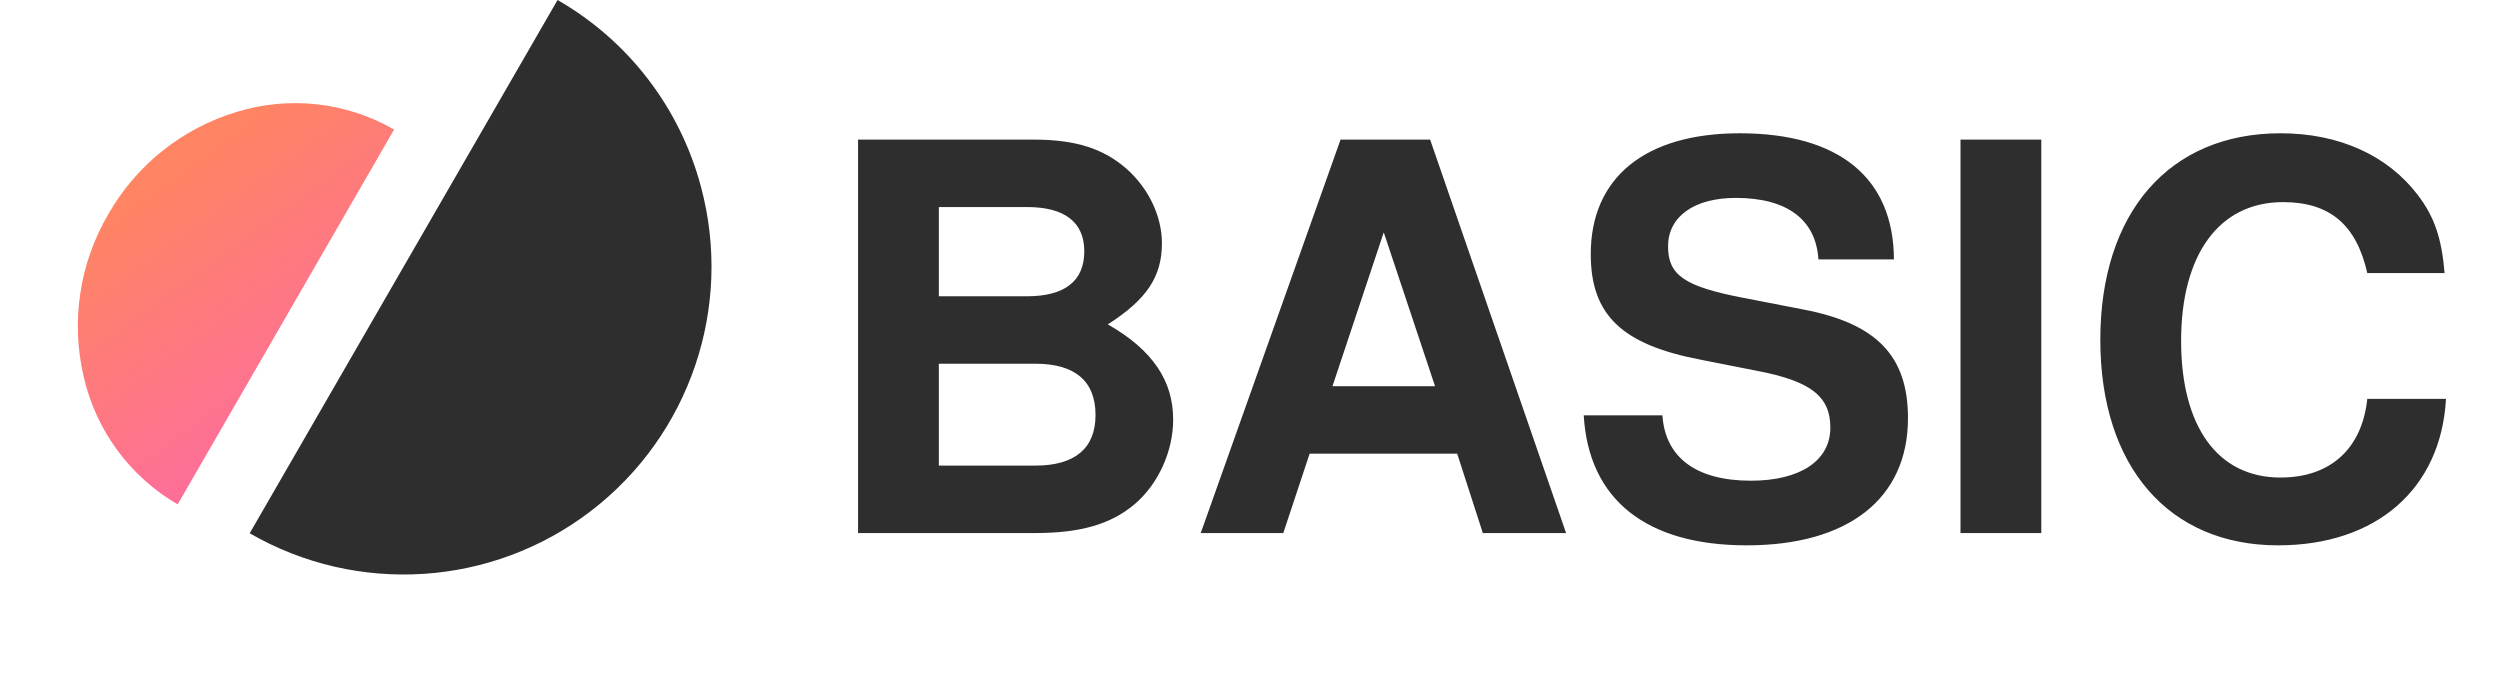
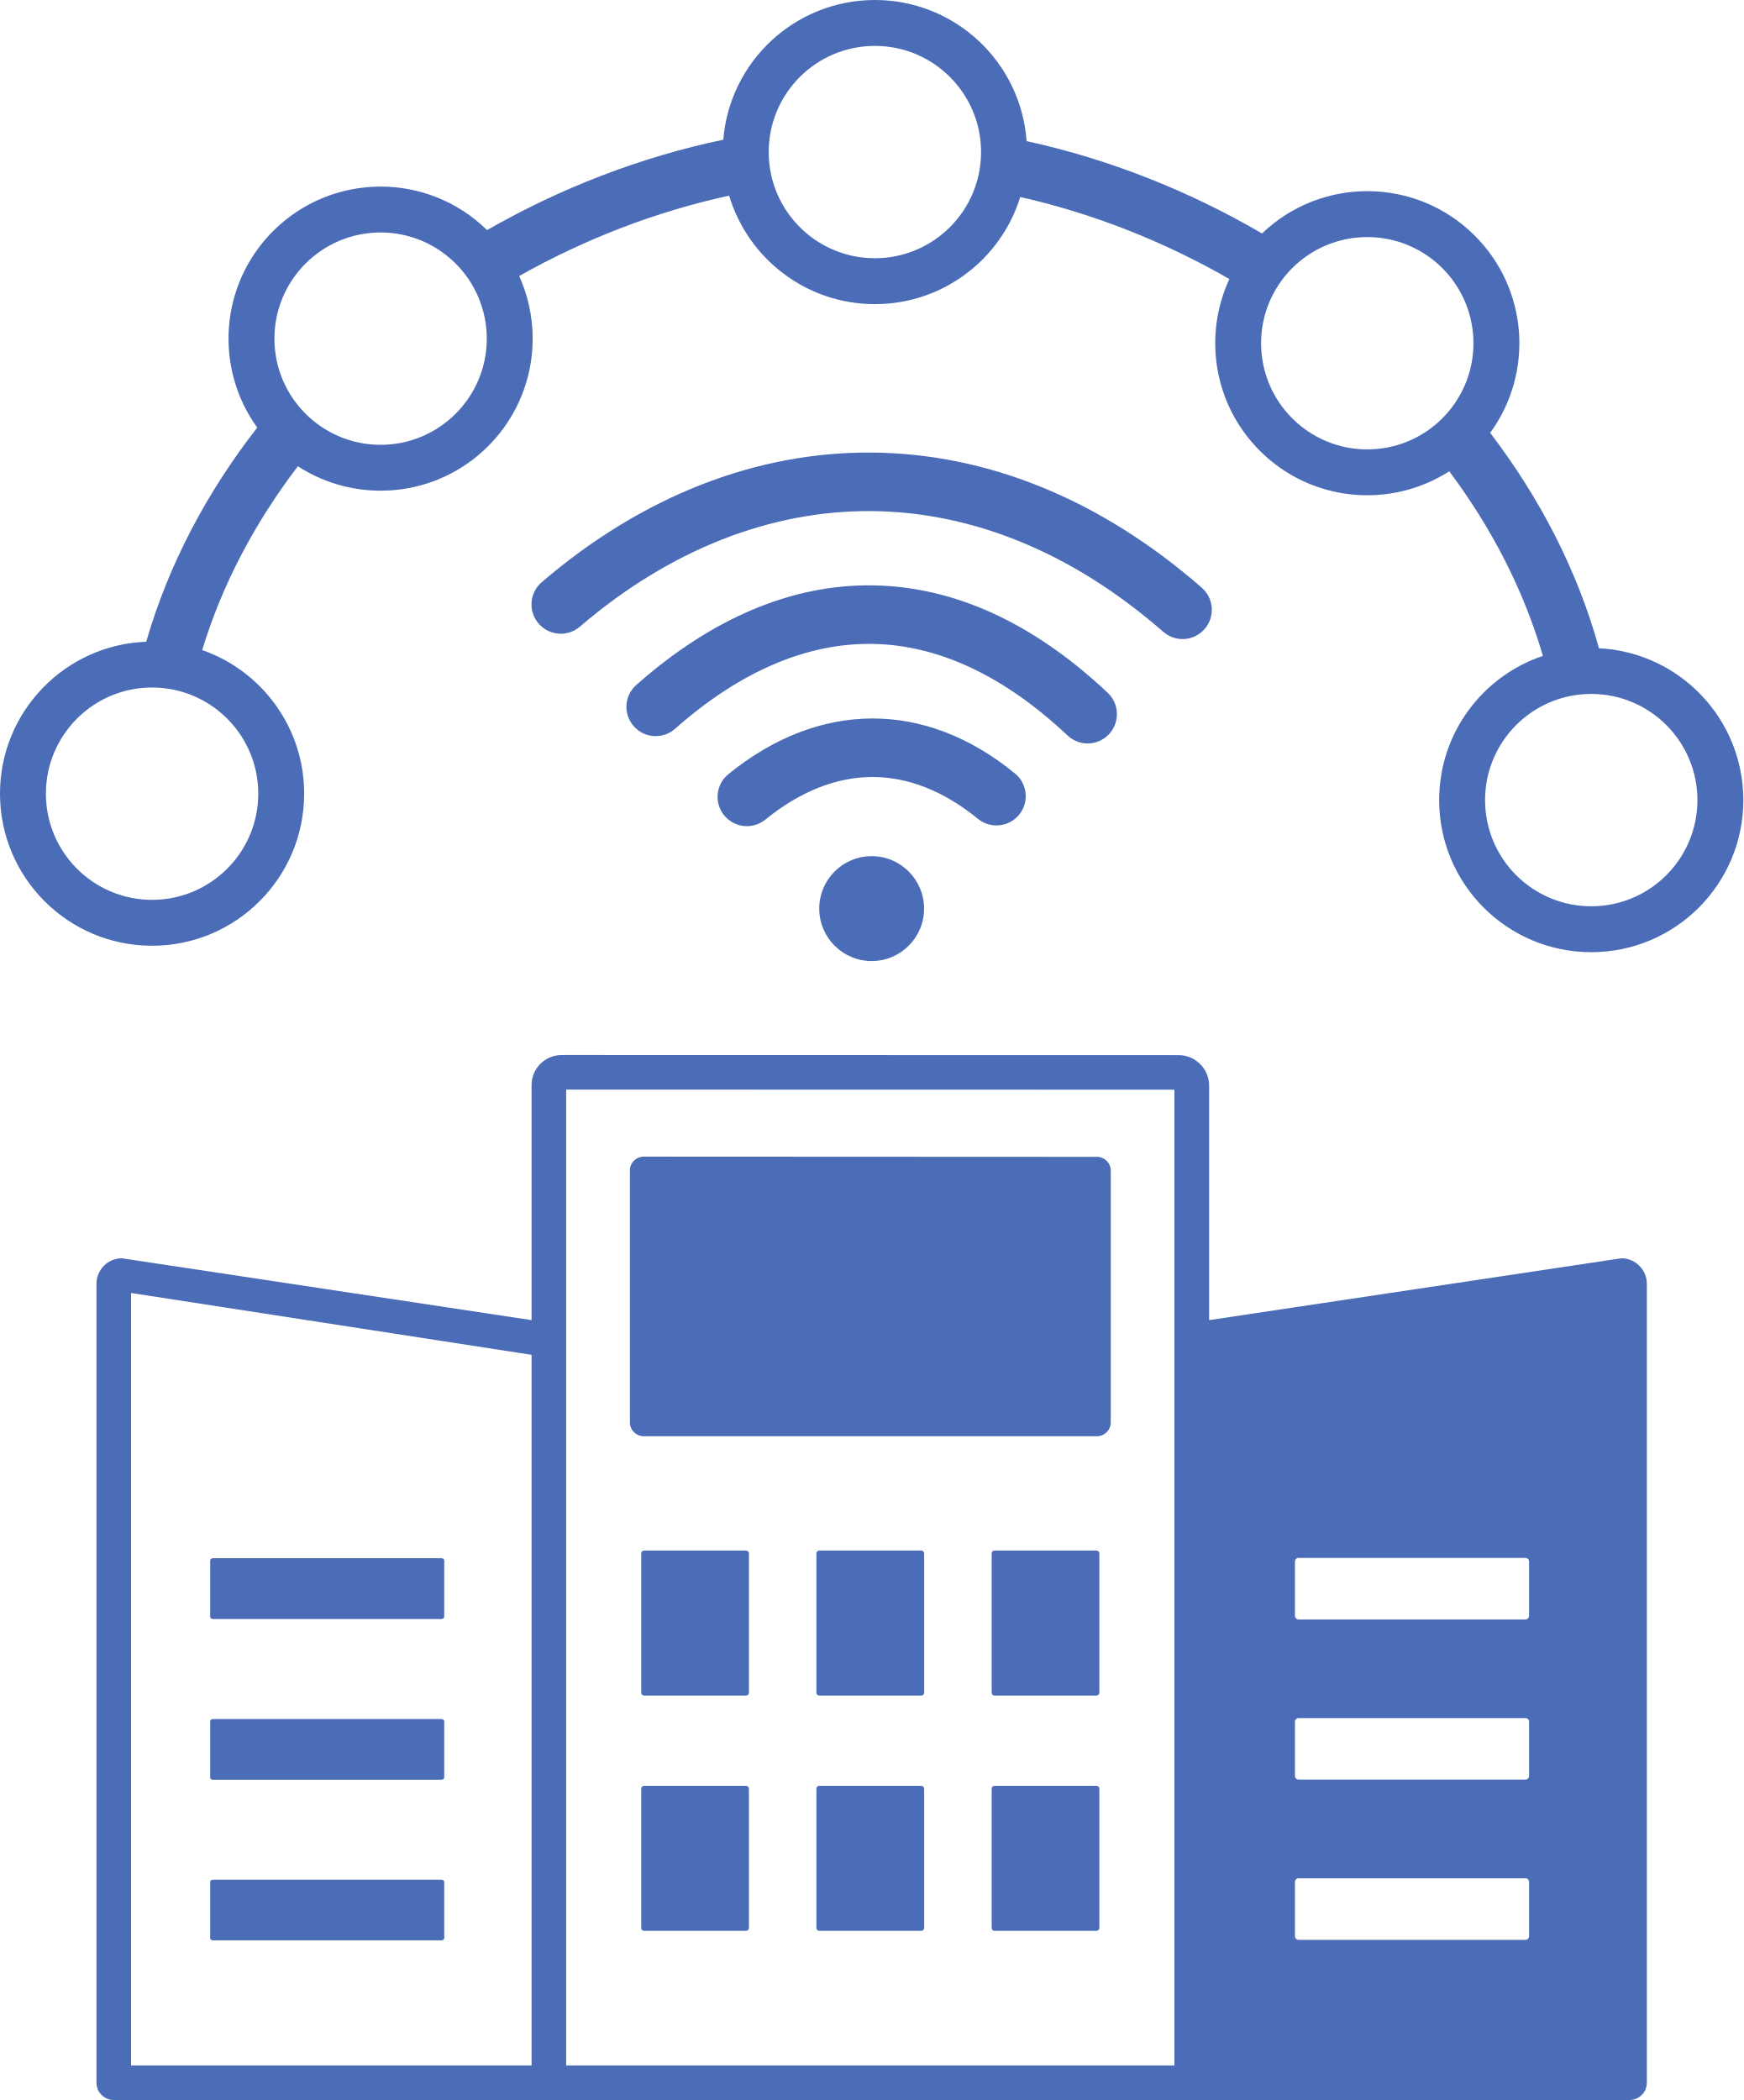
- <svg xmlns="http://www.w3.org/2000/svg" width="111.196" height="30.566" viewBox="0 0 111.196 30.566">
-   <defs>
-     <linearGradient id="linear-gradient" x1="0.5" x2="1.275" y2="0.725" gradientUnits="objectBoundingBox">
-       <stop offset="0" stop-color="#fe8464" />
-       <stop offset="1" stop-color="#fe6e9a" />
-     </linearGradient>
-   </defs>
-   <g id="Group_2" data-name="Group 2" transform="translate(-372.804 -44.291)">
-     <text id="BASIC" transform="translate(409 68)" fill="#2e2e2e" font-size="24" font-family="Helvetica-Bold, Helvetica" font-weight="700">
-       <tspan x="0" y="0">BASIC</tspan>
-     </text>
-     <path id="Subtraction_1" data-name="Subtraction 1" d="M9.126,19.253h0a8.835,8.835,0,0,1-6.453-2.82A9.835,9.835,0,0,1,0,9.626,9.835,9.835,0,0,1,2.673,2.82,8.835,8.835,0,0,1,9.126,0V19.252Z" transform="translate(382.43 45.489) rotate(30)" fill="url(#linear-gradient)" />
-     <path id="Subtraction_2" data-name="Subtraction 2" d="M13.694,0h0A13.694,13.694,0,0,0,4.011,23.377a13.6,13.6,0,0,0,9.683,4.011V0Z" transform="translate(395.769 74.857) rotate(-150)" fill="#2e2e2e" />
-   </g>
+ <svg xmlns="http://www.w3.org/2000/svg" shape-rendering="geometricPrecision" text-rendering="geometricPrecision" image-rendering="optimizeQuality" fill-rule="evenodd" clip-rule="evenodd" viewBox="0 0 425 512">
+   <path fill="#4b6cb7" d="M118.74 56.1c17.92-10.27 37.48-17.83 57.59-22.04C177.87 14.99 193.83 0 213.29 0c19.58 0 35.6 15.17 36.98 34.4 20.08 4.39 39.57 12.11 57.4 22.52 14.52-13.93 37.58-13.75 51.87.54 13.11 13.1 14.35 33.57 3.74 48.07 12.09 15.84 21.28 33.55 26.53 52.52 19.6.98 35.19 17.18 35.19 37.03 0 20.47-16.6 37.07-37.07 37.07-20.48 0-37.08-16.6-37.08-37.07 0-16.36 10.59-30.24 25.29-35.16-4.7-16.15-12.58-31.31-22.83-45.01-14.35 9.2-33.65 7.53-46.19-5.02-11.33-11.32-13.79-28.14-7.41-41.86-15.9-9.14-33.19-15.98-50.99-20-4.67 15.13-18.77 26.12-35.43 26.12-16.78 0-30.96-11.16-35.53-26.45-17.84 3.87-35.2 10.58-51.19 19.6 6.17 13.65 3.65 30.26-7.57 41.48-12.6 12.6-32.01 14.23-46.38 4.9-10.4 13.62-18.44 28.71-23.33 44.81 14.47 5.05 24.86 18.81 24.86 35.01 0 20.48-16.6 37.08-37.08 37.08C16.6 230.58 0 213.98 0 193.5c0-20 15.83-36.29 35.65-37.04 5.45-18.89 14.82-36.5 27.06-52.21-10.48-14.49-9.19-34.85 3.86-47.9 14.39-14.39 37.67-14.48 52.17-.25zm197.84 323.73h55.3c.49 0 .89.4.89.89v13.22c0 .49-.4.9-.89.9h-55.3c-.49 0-.89-.4-.89-.9v-13.22c0-.49.4-.89.89-.89zM141.36 152.79c-3 2.57-7.51 2.22-10.07-.78-2.57-3-2.22-7.51.78-10.07 24.55-21.04 52.37-31.84 80.58-31.6 27.5.24 55.18 10.98 80.34 32.96 2.96 2.59 3.26 7.11.67 10.07a7.129 7.129 0 0 1-10.07.67c-22.47-19.63-46.94-29.22-71.05-29.43-24.71-.21-49.29 9.43-71.18 28.18zm71.14 55.95c7.06 0 12.78 5.73 12.78 12.79 0 7.05-5.72 12.78-12.78 12.78s-12.78-5.73-12.78-12.78c0-7.06 5.72-12.79 12.78-12.79zm-25.92-8.91a7.132 7.132 0 0 1-10.04-1.04c-2.49-3.05-2.03-7.55 1.03-10.04 10.96-8.91 22.9-13.54 35.05-13.58 11.86-.03 23.71 4.33 34.81 13.4a7.142 7.142 0 0 1 1.04 10.04 7.154 7.154 0 0 1-10.05 1.04c-8.46-6.91-17.23-10.23-25.8-10.21-8.78.02-17.65 3.57-26.04 10.39zm-22-22.15a7.126 7.126 0 0 1-10.07-.61 7.126 7.126 0 0 1 .61-10.07c18.41-16.28 37.97-24.61 57.85-24.28 19.37.33 38.67 8.85 57.08 26.19 2.87 2.7 3 7.23.3 10.1-2.7 2.87-7.22 3.01-10.1.31-15.7-14.8-31.75-22.06-47.5-22.33-16.2-.27-32.5 6.83-48.17 20.69zm152 280.26h55.3c.49 0 .89.41.89.89v13.22c0 .49-.4.9-.89.9h-55.3c-.49 0-.89-.4-.89-.9v-13.22c0-.49.4-.89.89-.89zm0-39.06h55.3a.9.9 0 0 1 .89.9V433c0 .49-.4.89-.89.89h-55.3c-.49 0-.89-.4-.89-.89v-13.22c0-.49.4-.9.89-.9zm-30.27 84.69V265.68l-148.29-.03v237.92h148.29zm-156.72 0V330.32l-97.64-15.08v188.33h97.64zM27.73 512c-2.34 0-4.21-1.9-4.21-4.22V312.99c0-3.43 2.78-6.21 6.2-6.21l99.87 15.08v-57.24c0-4.12 3.22-7.4 7.41-7.4l150.33.03c4.07 0 7.44 3.34 7.44 7.41v57.2l100.51-15.08c3.4 0 6.2 2.81 6.2 6.21v194.79c0 2.34-1.9 4.22-4.21 4.22H27.73zm24.21-53.71h55.66c.38 0 .7.24.7.5v13.76c0 .26-.32.53-.7.53H51.94c-.38 0-.7-.24-.7-.53v-13.76c0-.26.32-.5.7-.5zM156.93 282l110.49.05c1.85 0 3.37 1.52 3.37 3.36v61.39c0 1.85-1.52 3.37-3.37 3.37H156.93c-1.84 0-3.37-1.52-3.37-3.37v-61.44c-.02-1.86 1.52-3.36 3.37-3.36zM51.94 419.12h55.66c.38 0 .7.23.7.53v13.75c0 .27-.32.53-.7.53H51.94c-.38 0-.7-.23-.7-.53v-13.75c0-.33.32-.53.7-.53zm0-39.21h55.66c.38 0 .7.24.7.53v13.76c0 .27-.32.53-.7.53H51.94c-.38 0-.7-.23-.7-.53v-13.76c0-.29.32-.53.7-.53zm190.51 55.49h24.86c.38 0 .7.32.7.7v33.96c0 .38-.32.7-.7.7h-24.86c-.38 0-.7-.32-.7-.7V436.1c0-.38.32-.7.7-.7zm-42.72 0h24.86c.38 0 .71.32.71.7v33.96c0 .38-.33.7-.71.7h-24.86c-.38 0-.7-.32-.7-.7V436.1c0-.38.32-.7.7-.7zm-42.71 0h24.86c.38 0 .7.32.7.7v33.96c0 .38-.32.7-.7.7h-24.86c-.38 0-.7-.32-.7-.7V436.1c0-.38.32-.7.7-.7zm85.43-57.36h24.86c.38 0 .7.32.7.7v33.97c0 .38-.32.7-.7.7h-24.86a.71.71 0 0 1-.7-.71v-33.96c0-.38.32-.7.7-.7zm-42.72 0h24.86c.38 0 .71.32.71.7v33.97c0 .38-.33.7-.71.7h-24.86a.71.71 0 0 1-.7-.71v-33.96c0-.38.32-.7.7-.7zm-42.71 0h24.86c.38 0 .7.32.7.7v33.97c0 .38-.32.7-.7.7h-24.86a.71.71 0 0 1-.7-.71v-33.96c0-.38.32-.7.7-.7zm230.91-208.85c14.29 0 25.88 11.59 25.88 25.88 0 14.3-11.59 25.89-25.88 25.89-14.3 0-25.89-11.59-25.89-25.89 0-14.29 11.59-25.88 25.89-25.88zm-174.64-158c14.29 0 25.88 11.59 25.88 25.88 0 14.3-11.59 25.89-25.88 25.89-14.3 0-25.89-11.59-25.89-25.89 0-14.29 11.59-25.88 25.89-25.88zM92.79 56.68c14.29 0 25.88 11.59 25.88 25.89 0 14.29-11.59 25.88-25.88 25.88-14.3 0-25.89-11.59-25.89-25.88 0-14.3 11.59-25.89 25.89-25.89zM37.07 167.62c14.3 0 25.89 11.59 25.89 25.88 0 14.3-11.59 25.89-25.89 25.89-14.29 0-25.88-11.59-25.88-25.89 0-14.29 11.59-25.88 25.88-25.88zM333.33 57.8c14.29 0 25.88 11.58 25.88 25.88 0 14.3-11.59 25.89-25.88 25.89-14.3 0-25.89-11.59-25.89-25.89s11.59-25.88 25.89-25.88z" />
</svg>
